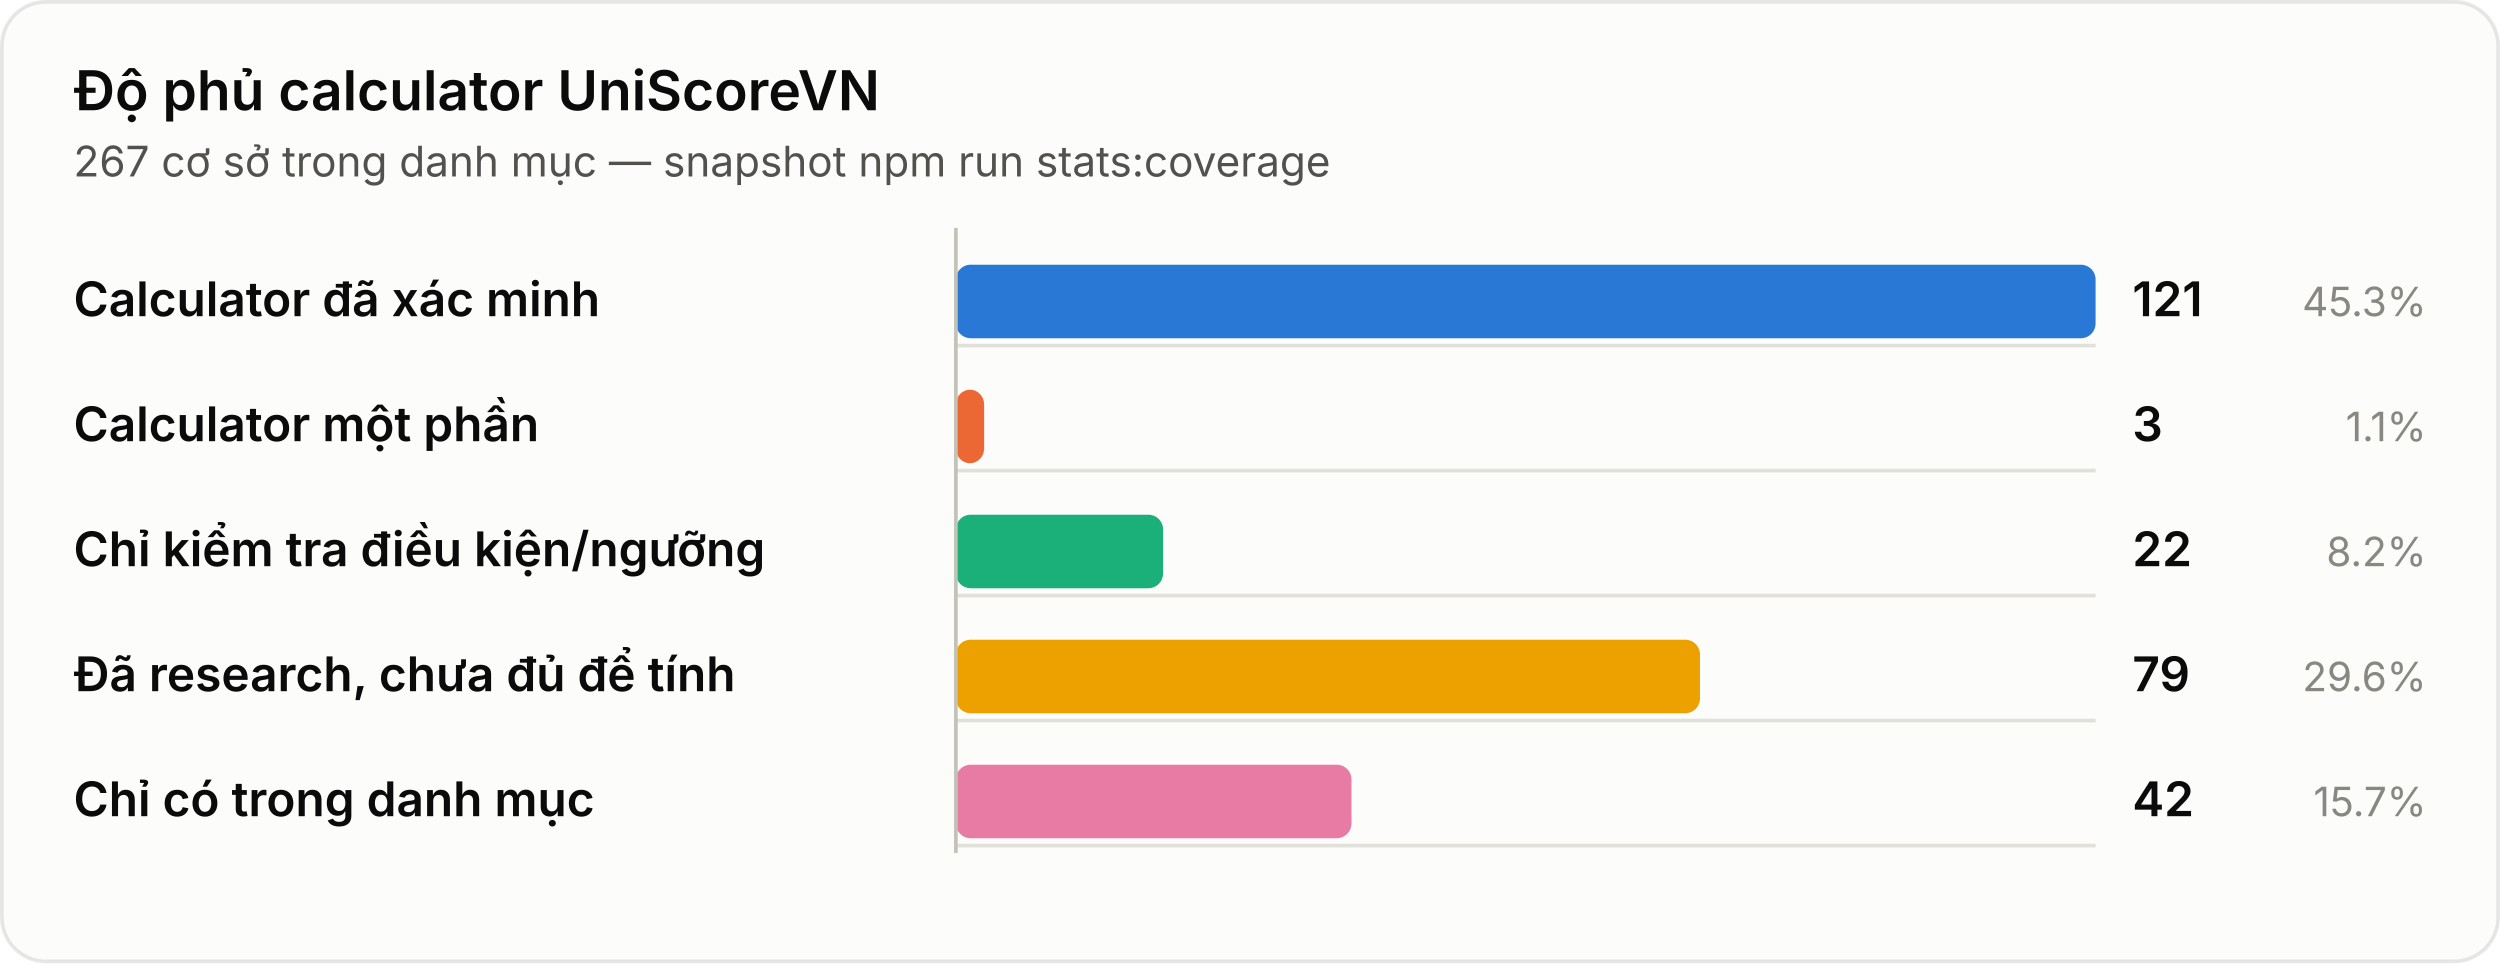
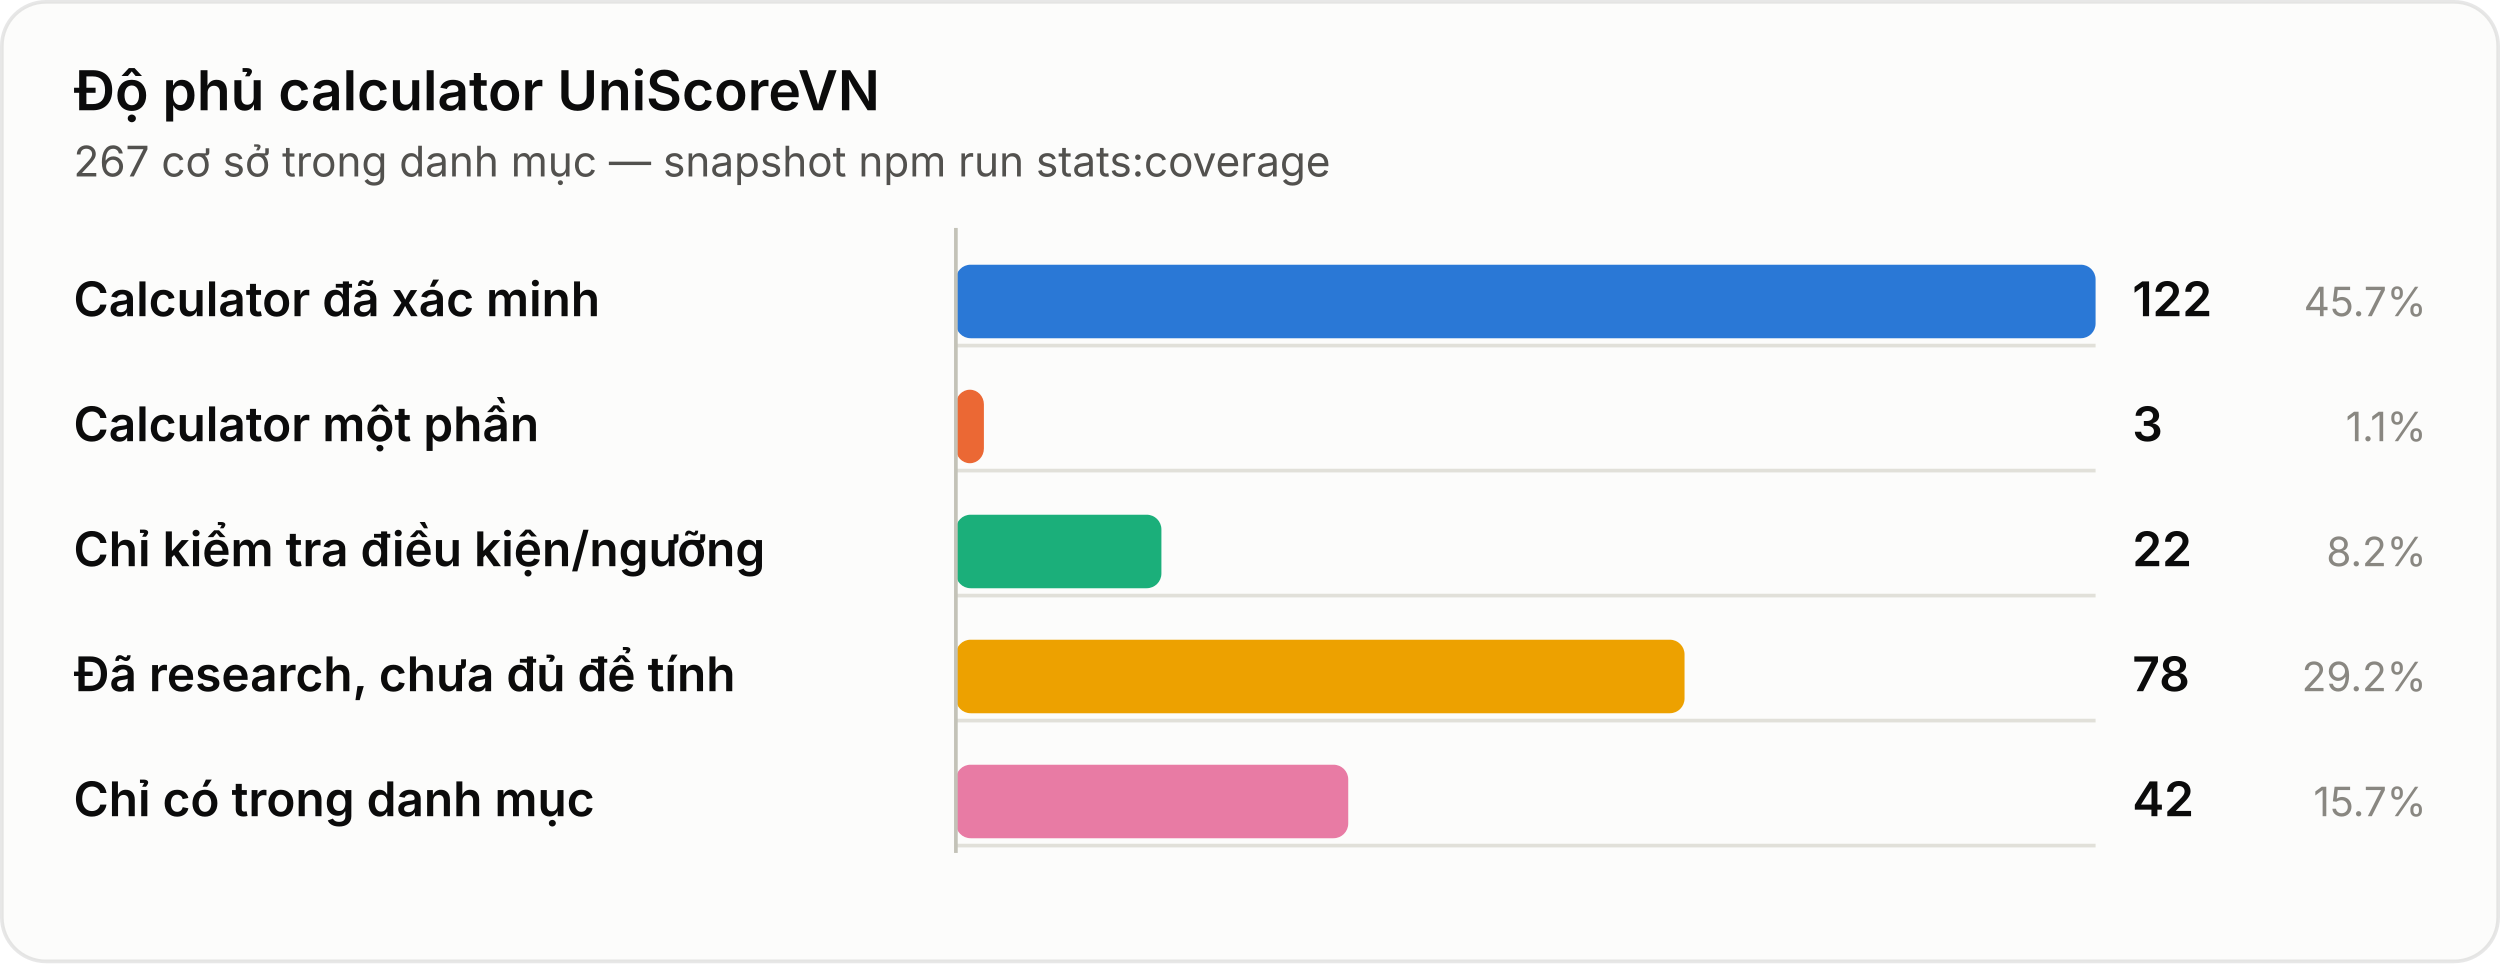
<svg xmlns="http://www.w3.org/2000/svg" width="680" height="262" viewBox="0 0 680 262" font-family="system-ui, -apple-system, Segoe UI, sans-serif">
  <rect x="0.5" y="0.5" width="679" height="261" rx="12" fill="#fcfcfb" stroke="rgba(11,11,11,0.10)" />
  <text x="20" y="30" font-size="15" font-weight="600" fill="#0b0b0b">Độ phủ calculator UniScoreVN</text>
  <text x="20" y="48" font-size="11.5" fill="#52514e">267 cơ sở trong danh mục — snapshot npm run stats:coverage</text>
  <g transform="translate(20, 10)">
    <text x="0" y="76" font-size="13" font-weight="600" fill="#0b0b0b">Calculator đã xác minh</text>
    <line x1="240" y1="84" x2="550" y2="84" stroke="#e1e0d9" stroke-width="1" />
    <rect x="240" y="62" width="310" height="20" rx="4" fill="#2a78d6" />
-     <text x="560" y="76" font-size="13" font-weight="600" fill="#0b0b0b" text-anchor="start">121</text>
-     <text x="640" y="76" font-size="11" fill="#898781" text-anchor="end">45.3%</text>
+     <text x="560" y="76" font-size="13" font-weight="600" fill="#0b0b0b" text-anchor="start">122</text>
+     <text x="640" y="76" font-size="11" fill="#898781" text-anchor="end">45.7%</text>
    <text x="0" y="110" font-size="13" font-weight="600" fill="#0b0b0b">Calculator một phần</text>
    <line x1="240" y1="118" x2="550" y2="118" stroke="#e1e0d9" stroke-width="1" />
-     <rect x="240" y="96" width="7.686" height="20" rx="4" fill="#eb6834" />
+     <rect x="240" y="96" width="7.623" height="20" rx="4" fill="#eb6834" />
    <text x="560" y="110" font-size="13" font-weight="600" fill="#0b0b0b" text-anchor="start">3</text>
    <text x="640" y="110" font-size="11" fill="#898781" text-anchor="end">1.1%</text>
    <text x="0" y="144" font-size="13" font-weight="600" fill="#0b0b0b">Chỉ kiểm tra điều kiện/ngưỡng</text>
    <line x1="240" y1="152" x2="550" y2="152" stroke="#e1e0d9" stroke-width="1" />
-     <rect x="240" y="130" width="56.364" height="20" rx="4" fill="#1baf7a" />
+     <rect x="240" y="130" width="55.902" height="20" rx="4" fill="#1baf7a" />
    <text x="560" y="144" font-size="13" font-weight="600" fill="#0b0b0b" text-anchor="start">22</text>
    <text x="640" y="144" font-size="11" fill="#898781" text-anchor="end">8.2%</text>
    <text x="0" y="178" font-size="13" font-weight="600" fill="#0b0b0b">Đã research, chưa đủ để tính</text>
    <line x1="240" y1="186" x2="550" y2="186" stroke="#e1e0d9" stroke-width="1" />
-     <rect x="240" y="164" width="202.397" height="20" rx="4" fill="#eda100" />
-     <text x="560" y="178" font-size="13" font-weight="600" fill="#0b0b0b" text-anchor="start">79</text>
-     <text x="640" y="178" font-size="11" fill="#898781" text-anchor="end">29.6%</text>
+     <rect x="240" y="164" width="198.197" height="20" rx="4" fill="#eda100" />
+     <text x="560" y="178" font-size="13" font-weight="600" fill="#0b0b0b" text-anchor="start">78</text>
+     <text x="640" y="178" font-size="11" fill="#898781" text-anchor="end">29.2%</text>
    <text x="0" y="212" font-size="13" font-weight="600" fill="#0b0b0b">Chỉ có trong danh mục</text>
    <line x1="240" y1="220" x2="550" y2="220" stroke="#e1e0d9" stroke-width="1" />
-     <rect x="240" y="198" width="107.603" height="20" rx="4" fill="#e87ba4" />
+     <rect x="240" y="198" width="106.721" height="20" rx="4" fill="#e87ba4" />
    <text x="560" y="212" font-size="13" font-weight="600" fill="#0b0b0b" text-anchor="start">42</text>
    <text x="640" y="212" font-size="11" fill="#898781" text-anchor="end">15.7%</text>
    <line x1="240" y1="52" x2="240" y2="222" stroke="#c3c2b7" stroke-width="1" />
  </g>
</svg>
